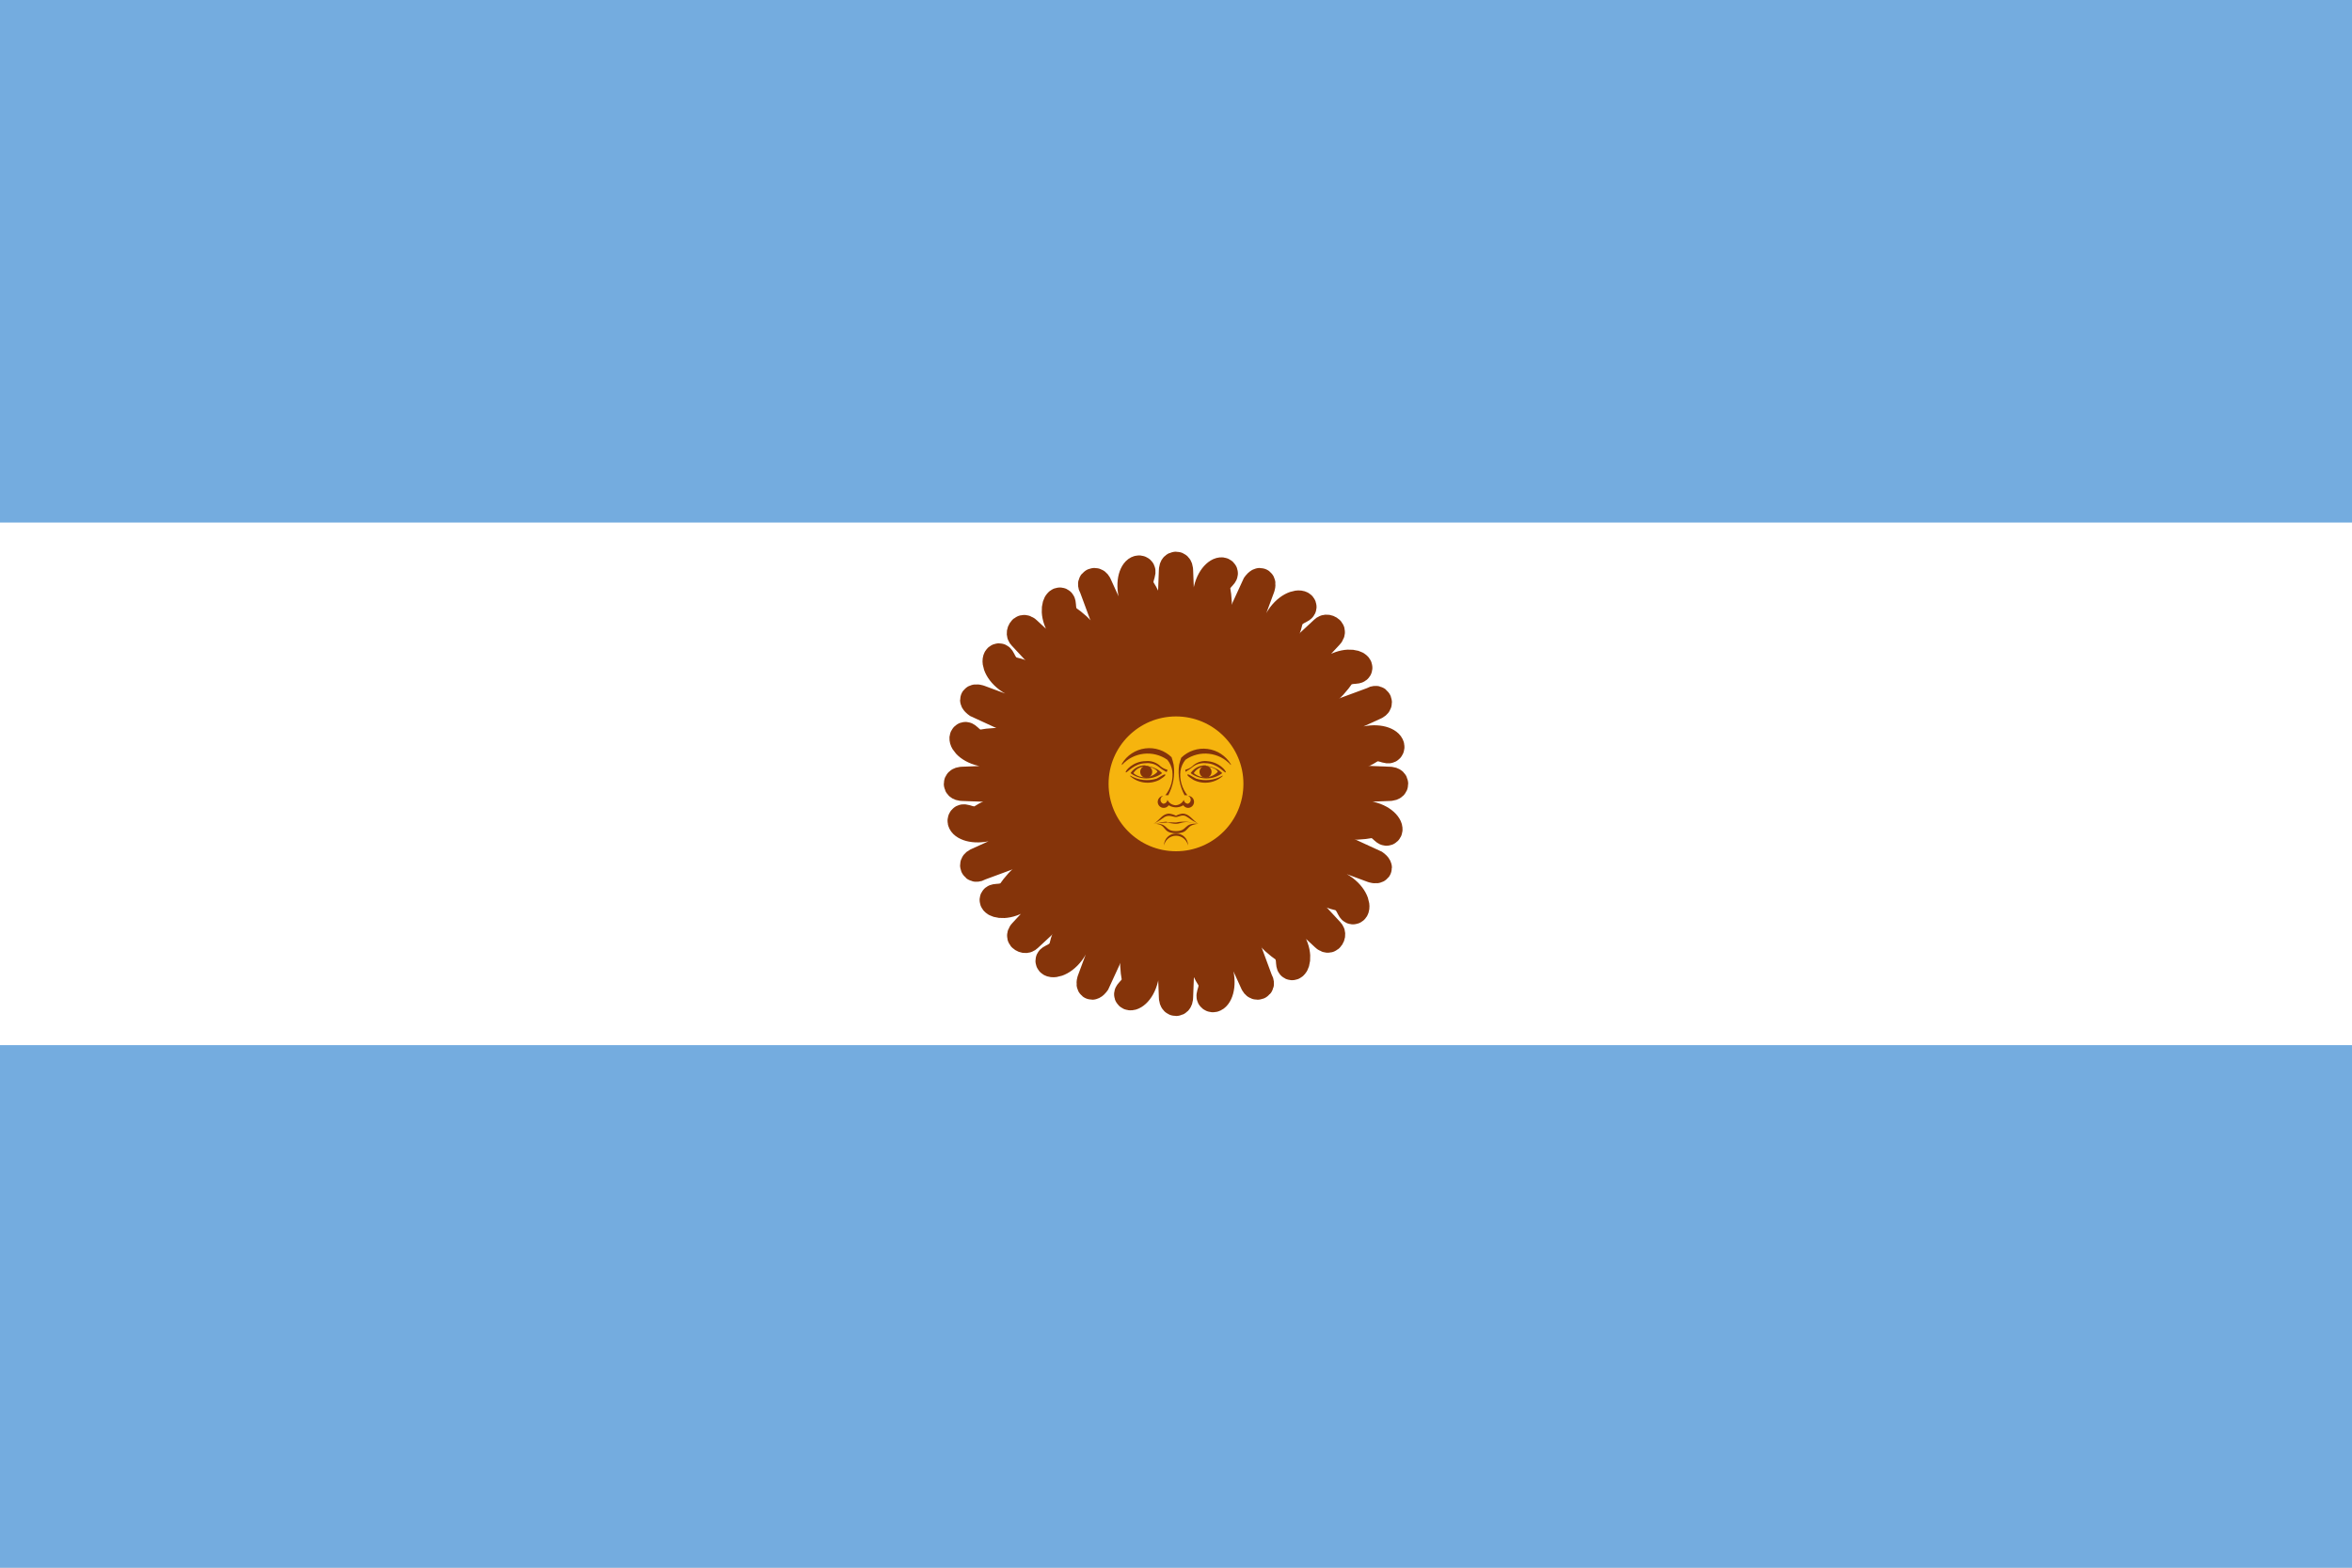
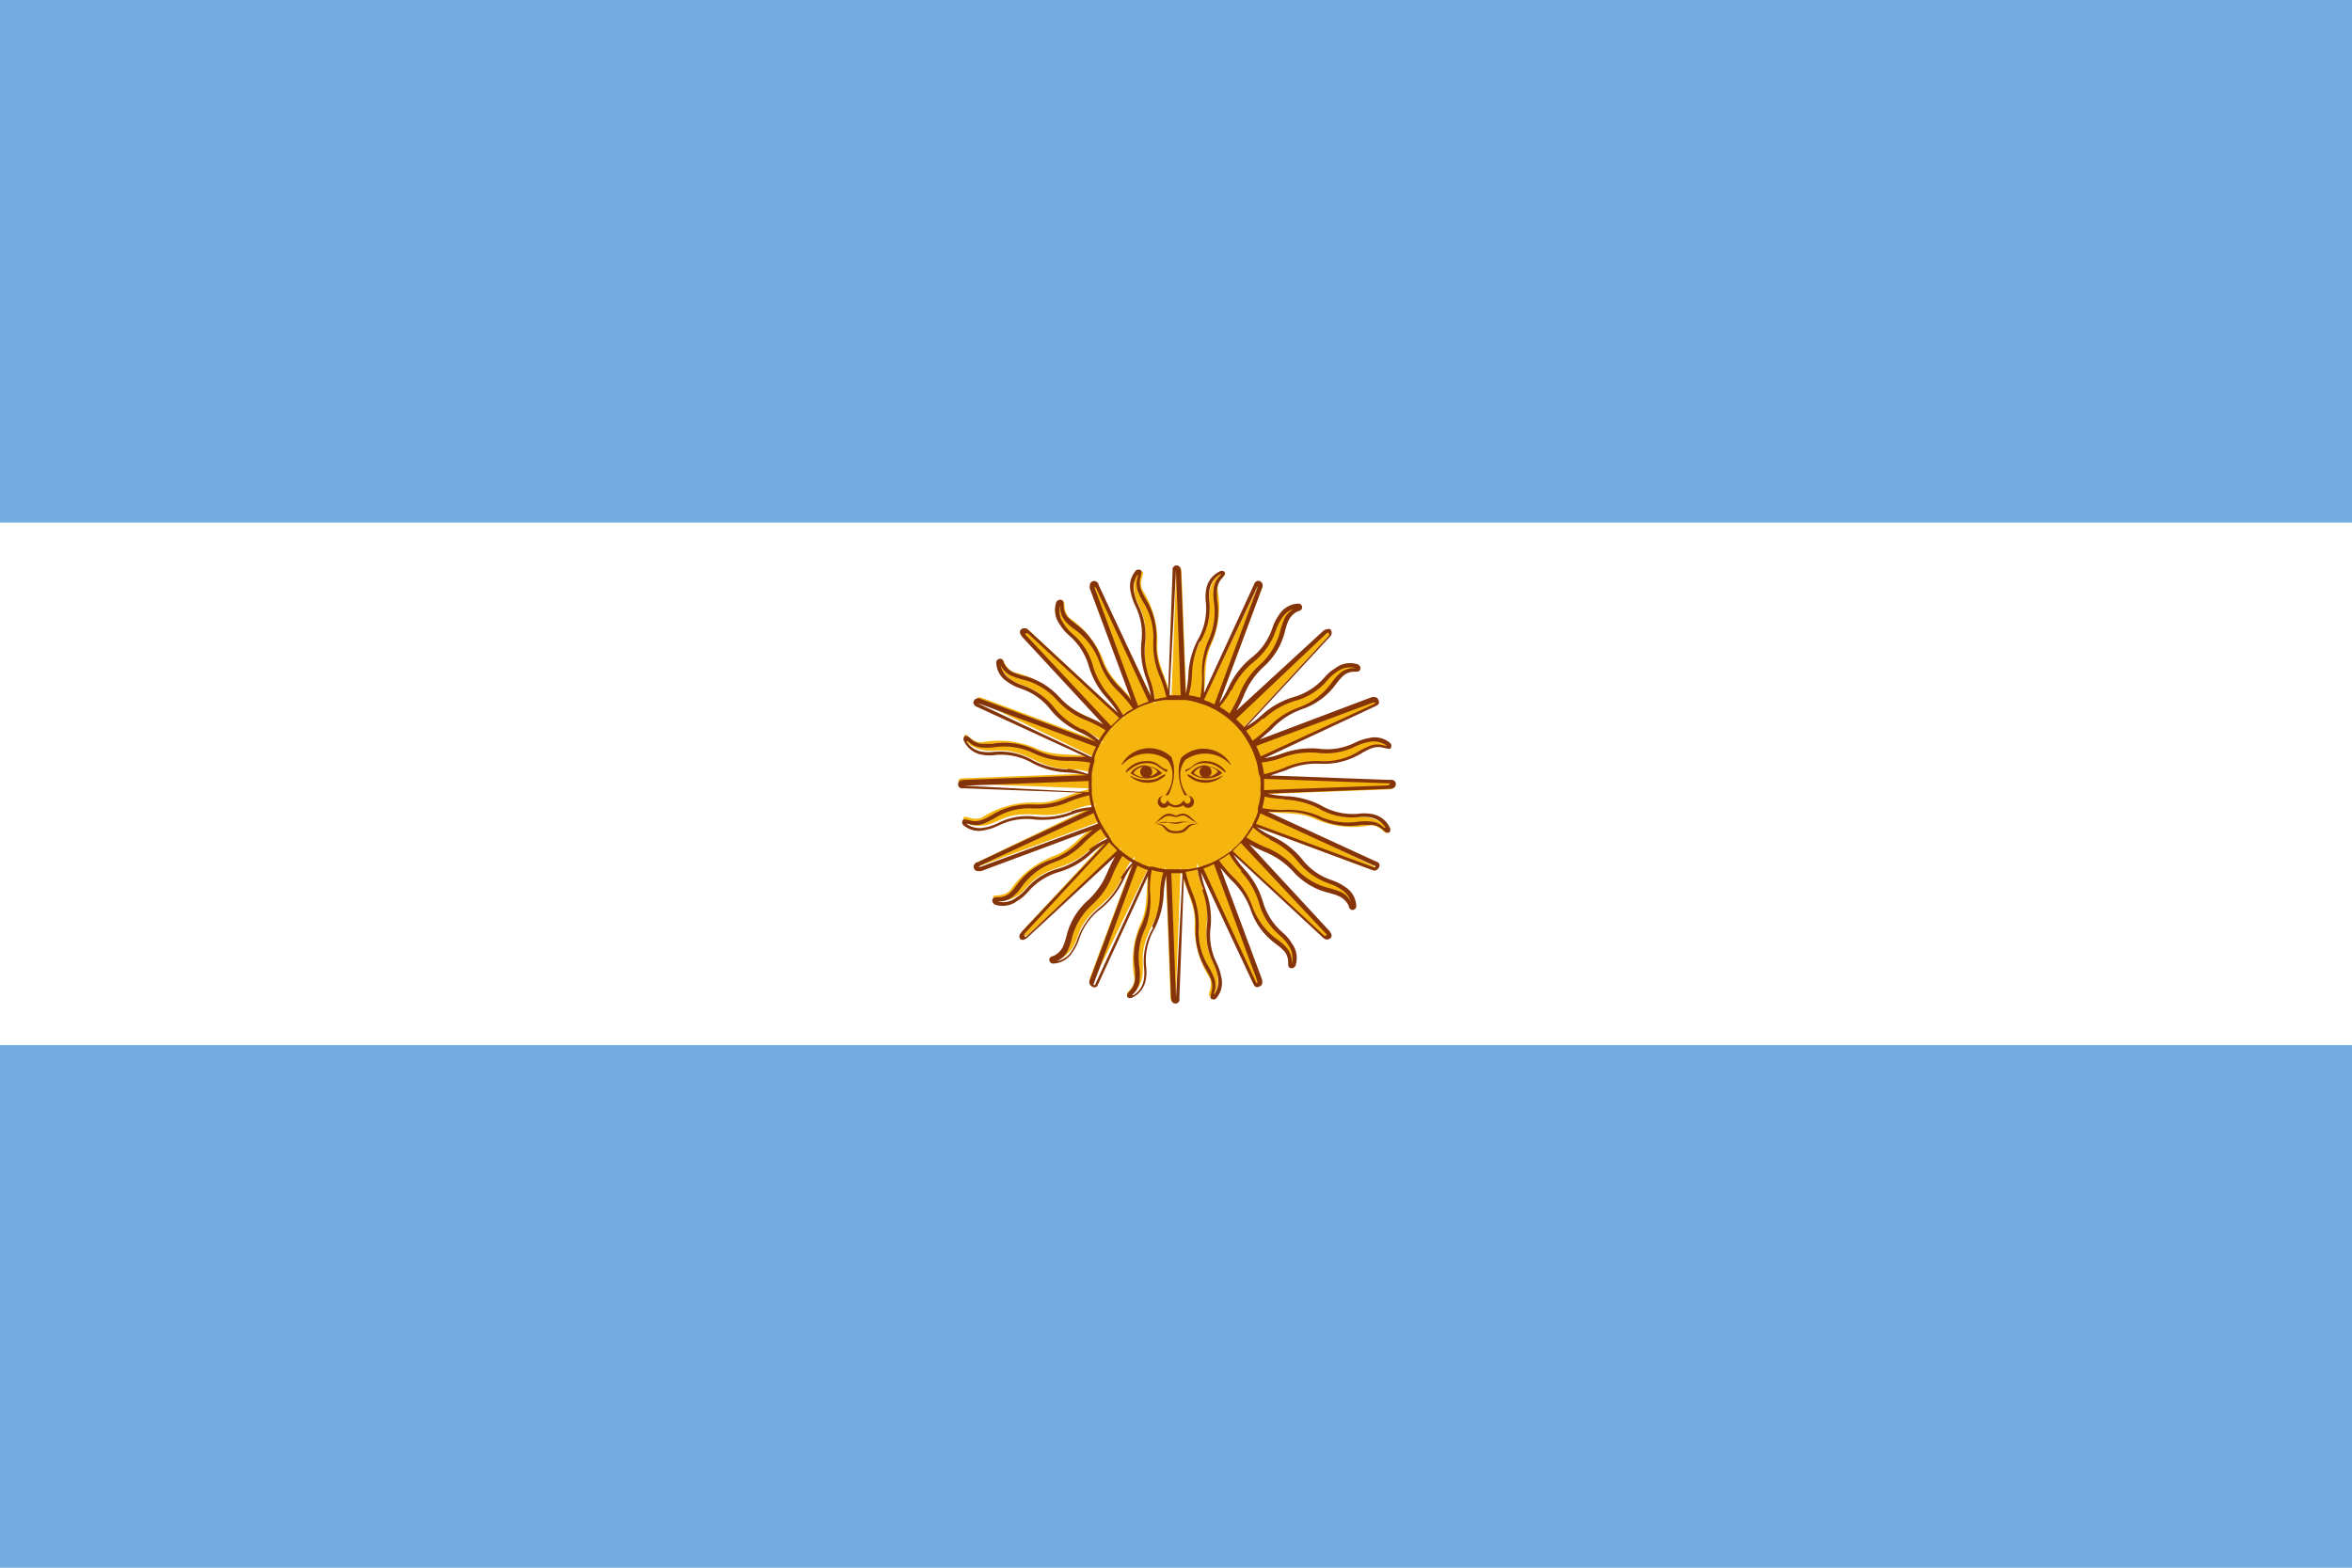
<svg xmlns="http://www.w3.org/2000/svg" viewBox="0 0 90 60">
  <defs>
-     <style>.cls-1{fill:none;}.cls-2{fill:#c6c7c8;}.cls-3{clip-path:url(#clip-path);}.cls-4{fill:#74acdf;}.cls-5{fill:#fff;}.cls-6,.cls-8{fill:#f6b40e;stroke:#85340a;}.cls-6{stroke-width:1.11px;}.cls-7{fill:#85340a;}.cls-8{stroke-width:1.5px;}.cls-9{fill:#843511;}</style>
-     <clipPath id="clip-path">
-       <rect class="cls-1" width="90" height="60" />
-     </clipPath>
+     <style>.cls-1{fill:#fff;}.cls-2{fill:#74acdf;}.cls-3{fill:#f6b40e;}.cls-4{fill:#85340a;}.cls-5{fill:#843511;}</style>
  </defs>
-   <g id="Back">
-     <rect class="cls-2" width="90" height="60" />
-   </g>
-   <g id="Boutons">
-     <g class="cls-3">
-       <rect class="cls-4" x="-3" width="96" height="60" />
-       <rect class="cls-5" x="-3" y="20" width="96" height="20" />
-       <g id="rays">
-         <path id="ray1" class="cls-6" d="M44.62,30.16,48,37.6s.05.14.15.1,0-.18,0-.18l-2.84-7.68m-.08,2.9c0,1.13.65,1.75.56,2.76a3.64,3.64,0,0,0,.59,2c.13.39-.14.62,0,.68s.37-.25.29-.81-.51-.73-.41-2-.51-1.52-.36-2.65" />
-         <path id="ray1-2" data-name="ray1" class="cls-6" d="M44.59,30l.31,8.18s0,.15.1.15.1-.15.1-.15L45.41,30m-1.18,2.64c-.47,1-.07,1.87-.54,2.77a3.59,3.59,0,0,0-.21,2.05c0,.42-.37.53-.28.63s.44-.1.57-.65-.19-.86.38-2,.11-1.6.68-2.58" />
-         <path id="ray1-3" data-name="ray1" class="cls-6" d="M44.62,29.84l-2.85,7.68s-.05.14,0,.18.15-.1.15-.1l3.42-7.44m-2.11,2c-.82.77-.77,1.7-1.55,2.35a3.64,3.64,0,0,0-1,1.81c-.19.37-.54.35-.5.47s.44.08.78-.37.15-.87,1.1-1.67.71-1.44,1.61-2.13" />
-         <path id="ray1-4" data-name="ray1" class="cls-6" d="M44.71,29.71l-5.57,6s-.11.11,0,.18.18,0,.18,0l6-5.57m-2.71,1c-1.06.4-1.37,1.28-2.33,1.58a3.55,3.55,0,0,0-1.6,1.3c-.31.27-.63.12-.64.24s.37.25.86,0,.47-.75,1.65-1.13,1.22-1.05,2.31-1.34" />
-         <path id="ray2" class="cls-7" d="M45.52,32.93c0,1.09.67,1.57.55,2.56.26-.79-.38-1.39-.34-2.55m-.92-2.85,2.34,5.11-2-5.27" />
-         <path id="ray2-2" data-name="ray2" class="cls-7" d="M44.36,32.9c-.37,1,0,1.71-.47,2.58.54-.62.18-1.43.66-2.48m.24-3L45,35.63,45.2,30" />
-         <path id="ray2-3" data-name="ray2" class="cls-7" d="M43.29,32.44c-.73.8-.63,1.58-1.42,2.19.75-.36.72-1.24,1.57-2m1.36-2.66-2,5.27,2.34-5.11" />
-         <path id="ray2-4" data-name="ray2" class="cls-7" d="M42.49,31.6c-1,.46-1.19,1.22-2.15,1.49.82-.06,1.14-.88,2.22-1.29m2.28-1.94L41,34l4.11-3.82" />
-       </g>
-       <g id="rays-2" data-name="rays">
-         <path id="ray1-5" data-name="ray1" class="cls-6" d="M44.84,29.62,37.4,33s-.14.05-.1.15.18,0,.18,0l7.68-2.84m-2.9-.08c-1.13,0-1.75.65-2.76.56a3.64,3.64,0,0,0-2,.59c-.39.13-.62-.14-.68,0s.25.37.81.29.73-.51,2-.41,1.52-.51,2.65-.36" />
-         <path id="ray1-6" data-name="ray1" class="cls-6" d="M45,29.59l-8.18.31s-.15,0-.15.1.15.1.15.1l8.18.31m-2.64-1.18c-1-.47-1.87-.07-2.77-.54a3.59,3.59,0,0,0-2.05-.21c-.42,0-.53-.37-.63-.28s.1.44.65.57.86-.19,2,.38,1.6.11,2.58.68" />
-         <path id="ray1-7" data-name="ray1" class="cls-6" d="M45.16,29.62l-7.68-2.85s-.14-.05-.18,0,.1.15.1.15l7.44,3.42m-2-2.11c-.77-.82-1.7-.77-2.35-1.55a3.64,3.64,0,0,0-1.81-1c-.37-.19-.35-.54-.47-.5s-.08.44.37.78.87.15,1.67,1.1,1.44.71,2.13,1.61" />
-         <path id="ray1-8" data-name="ray1" class="cls-6" d="M45.29,29.71l-6-5.57s-.11-.11-.18,0,0,.18,0,.18l5.57,6m-1-2.71c-.4-1.06-1.28-1.37-1.58-2.33a3.55,3.55,0,0,0-1.3-1.6c-.27-.31-.12-.63-.24-.64s-.25.37,0,.86.75.47,1.13,1.65,1.05,1.22,1.34,2.31" />
-         <path id="ray2-5" data-name="ray2" class="cls-7" d="M42.07,30.52c-1.09.05-1.57.67-2.56.55.79.26,1.39-.38,2.55-.34m2.85-.92L39.8,32.15l5.27-2" />
-         <path id="ray2-6" data-name="ray2" class="cls-7" d="M42.1,29.36c-1-.37-1.71,0-2.58-.47.62.54,1.43.18,2.48.66m3,.24L39.37,30l5.62.2" />
-         <path id="ray2-7" data-name="ray2" class="cls-7" d="M42.56,28.29c-.8-.73-1.58-.63-2.19-1.42.36.75,1.24.72,2,1.57m2.66,1.36-5.27-2,5.11,2.34" />
-         <path id="ray2-8" data-name="ray2" class="cls-7" d="M43.4,27.49c-.46-1-1.22-1.19-1.49-2.15.06.82.88,1.14,1.29,2.22m1.94,2.28L41,26l3.82,4.11" />
-       </g>
-       <g id="rays-3" data-name="rays">
-         <path id="ray1-9" data-name="ray1" class="cls-6" d="M45.38,29.84,42,22.4s-.05-.14-.15-.1,0,.18,0,.18l2.84,7.68m.08-2.9c0-1.13-.65-1.75-.56-2.76a3.64,3.64,0,0,0-.59-2c-.13-.39.14-.62,0-.68s-.37.25-.29.81.51.73.41,2,.51,1.52.36,2.65" />
-         <path id="ray1-10" data-name="ray1" class="cls-6" d="M45.41,30l-.31-8.18s0-.15-.1-.15-.1.15-.1.15L44.59,30m1.18-2.64c.47-1,.07-1.87.54-2.77a3.59,3.59,0,0,0,.21-2.05c0-.42.37-.53.28-.63s-.44.1-.57.65.19.86-.38,2-.11,1.6-.68,2.58" />
-         <path id="ray1-11" data-name="ray1" class="cls-6" d="M45.38,30.16l2.85-7.68s.05-.14,0-.18-.15.1-.15.1l-3.42,7.44m2.11-2c.82-.77.77-1.7,1.55-2.35a3.64,3.64,0,0,0,1-1.81c.19-.37.54-.35.5-.47s-.44-.08-.78.37-.15.87-1.1,1.67-.71,1.44-1.61,2.13" />
-         <path id="ray1-12" data-name="ray1" class="cls-6" d="M45.29,30.29l5.57-6s.11-.11,0-.18-.18,0-.18,0l-6,5.57m2.71-1c1.06-.4,1.37-1.28,2.33-1.58a3.55,3.55,0,0,0,1.6-1.3c.31-.27.63-.12.64-.24s-.37-.25-.86,0-.47.75-1.65,1.13-1.22,1.05-2.31,1.34" />
-         <path id="ray2-9" data-name="ray2" class="cls-7" d="M44.48,27.07c0-1.09-.67-1.57-.55-2.56-.26.79.38,1.39.34,2.55m.92,2.85L42.85,24.8l2,5.27" />
-         <path id="ray2-10" data-name="ray2" class="cls-7" d="M45.64,27.1c.37-1,0-1.71.47-2.58-.54.62-.18,1.43-.66,2.48m-.24,3L45,24.37,44.8,30" />
-         <path id="ray2-11" data-name="ray2" class="cls-7" d="M46.71,27.56c.73-.8.63-1.58,1.42-2.19-.75.36-.72,1.24-1.57,2M45.2,30.07l2-5.27-2.34,5.11" />
-         <path id="ray2-12" data-name="ray2" class="cls-7" d="M47.51,28.4c1-.46,1.19-1.22,2.15-1.49-.82.06-1.14.88-2.22,1.29m-2.28,1.94L49,26l-4.11,3.82" />
-       </g>
-       <g id="rays-4" data-name="rays">
-         <path id="ray1-13" data-name="ray1" class="cls-6" d="M45.16,30.38,52.6,27s.14-.05.1-.15-.18,0-.18,0l-7.68,2.84m2.9.08c1.13,0,1.75-.65,2.76-.56a3.64,3.64,0,0,0,2-.59c.39-.13.62.14.68,0s-.25-.37-.81-.29-.73.51-2,.41-1.52.51-2.65.36" />
-         <path id="ray1-14" data-name="ray1" class="cls-6" d="M45,30.41l8.18-.31s.15,0,.15-.1-.15-.1-.15-.1L45,29.59m2.64,1.18c1,.47,1.87.07,2.77.54a3.59,3.59,0,0,0,2.05.21c.42,0,.53.37.63.28s-.1-.44-.65-.57-.86.19-2-.38-1.6-.11-2.58-.68" />
-         <path id="ray1-15" data-name="ray1" class="cls-6" d="M44.84,30.38l7.68,2.85s.14.05.18,0-.1-.15-.1-.15l-7.44-3.42m2,2.11c.77.82,1.7.77,2.35,1.55a3.64,3.64,0,0,0,1.81,1c.37.19.35.54.47.5s.08-.44-.37-.78-.87-.15-1.67-1.1-1.44-.71-2.13-1.61" />
-         <path id="ray1-16" data-name="ray1" class="cls-6" d="M44.71,30.29l6,5.57s.11.11.18,0,0-.18,0-.18l-5.57-6m1,2.71c.4,1.06,1.28,1.37,1.58,2.33a3.55,3.55,0,0,0,1.3,1.6c.27.31.12.63.24.64s.25-.37,0-.86-.75-.47-1.13-1.65-1.05-1.22-1.34-2.31" />
-         <path id="ray2-13" data-name="ray2" class="cls-7" d="M47.93,29.48c1.09-.05,1.57-.67,2.56-.55-.79-.26-1.39.38-2.55.34m-2.85.92,5.11-2.34-5.27,2" />
-         <path id="ray2-14" data-name="ray2" class="cls-7" d="M47.9,30.64c1,.37,1.71,0,2.58.47-.62-.54-1.43-.18-2.48-.66m-3-.24L50.63,30,45,29.8" />
-         <path id="ray2-15" data-name="ray2" class="cls-7" d="M47.44,31.71c.8.73,1.58.63,2.19,1.42-.36-.75-1.24-.72-2-1.57M44.93,30.2l5.27,2-5.11-2.34" />
-         <path id="ray2-16" data-name="ray2" class="cls-7" d="M46.6,32.51c.46,1,1.22,1.19,1.49,2.15-.06-.82-.88-1.14-1.29-2.22m-1.94-2.28L49,34l-3.82-4.11" />
-       </g>
-       <circle class="cls-8" cx="45" cy="30" r="3.33" />
-       <path id="loweyecontour" class="cls-9" d="M46.14,29.29a.68.68,0,0,0-.58.3,1,1,0,0,0,1.21,0,.92.92,0,0,0-.63-.27Zm0,.05c.22,0,.43.1.46.2a.67.67,0,0,1-.92.05.52.52,0,0,1,.46-.25Z" />
-       <path id="uppalpebra" class="cls-7" d="M46.18,29.13a.7.7,0,0,0-.56.2.64.64,0,0,1-.26.13s0,.1,0,.08a2,2,0,0,0,.31-.21.67.67,0,0,1,.46-.12c.46,0,.72.38.77.35s-.26-.43-.77-.43Z" />
-       <path id="eyebrow_nose" data-name="eyebrow nose" class="cls-7" d="M47.1,29.28a1.32,1.32,0,0,0-1.74-.2.92.92,0,0,0-.19.43,1.25,1.25,0,0,0,.27.93.18.18,0,0,0-.11,0,1.9,1.9,0,0,1-.21-1.17A2.45,2.45,0,0,1,45.2,29a1.22,1.22,0,0,1,1.9.25Z" />
-       <circle id="pupil" class="cls-7" cx="46.13" cy="29.54" r="0.23" />
-       <path id="lowpalpebra" class="cls-7" d="M46.8,29.69a1,1,0,0,1-1.13.16c-.26-.16-.26-.21-.21-.21s.1.05.31.16a1.25,1.25,0,0,0,1-.11Z" />
-       <path class="cls-7" d="M44.49,30.46a.24.24,0,0,0-.19.23.23.23,0,0,0,.23.23.23.23,0,0,0,.19-.1.55.55,0,0,0,.28.08h0a.55.55,0,0,0,.28-.08.22.22,0,0,0,.18.1.23.23,0,0,0,0-.46.16.16,0,0,1,0,.3.16.16,0,0,1-.16-.15.37.37,0,0,1-.31.21.37.37,0,0,1-.32-.21.16.16,0,0,1-.16.15.16.16,0,0,1,0-.3Z" />
-       <path class="cls-7" d="M44.74,31.14c-.26,0-.36.24-.59.39a3.25,3.25,0,0,0,.41-.26c.18-.1.33,0,.44,0h0c.1,0,.26-.13.43,0a3.26,3.26,0,0,0,.42.26c-.23-.15-.34-.39-.6-.39a.69.69,0,0,0-.25.08h0A.79.79,0,0,0,44.74,31.14Z" />
-       <path class="cls-7" d="M44.65,31.45a1.41,1.41,0,0,0-.42.08c.46-.1.56,0,.77,0h0c.2,0,.31-.15.77,0a1.4,1.4,0,0,0-.77-.05h0a2.53,2.53,0,0,0-.35,0Z" />
-       <path class="cls-7" d="M44.25,31.53h-.1c.54,0,.28.36.85.36h0c.56,0,.31-.31.85-.36-.57-.05-.39.28-.85.28h0c-.44,0-.3-.29-.75-.28Z" />
-       <path class="cls-7" d="M45.46,32.36A.45.45,0,0,0,45,31.9a.46.46,0,0,0-.46.46.47.47,0,0,1,.92,0Z" />
-       <path id="eyebrow_nose-2" data-name="eyebrow nose" class="cls-7" d="M42.93,29.28a1.32,1.32,0,0,1,1.74-.2.92.92,0,0,1,.19.43,1.25,1.25,0,0,1-.27.93.18.18,0,0,1,.11,0,1.9,1.9,0,0,0,.21-1.17,2.45,2.45,0,0,0-.08-.29,1.22,1.22,0,0,0-1.9.25Z" />
-       <path id="uppalpebra-2" data-name="uppalpebra" class="cls-7" d="M43.85,29.13a.7.7,0,0,1,.56.2.64.64,0,0,0,.26.13s0,.1-.05.08a2,2,0,0,1-.31-.21.67.67,0,0,0-.46-.12c-.46,0-.72.38-.77.35s.26-.43.77-.43Z" />
-       <path id="loweyecontour-2" data-name="loweyecontour" class="cls-9" d="M43.83,29.29a.67.67,0,0,0-.57.3,1,1,0,0,0,1.21,0,.93.93,0,0,0-.64-.27Zm0,.05c.22,0,.43.1.46.2a.67.67,0,0,1-.92.05.52.52,0,0,1,.46-.25Z" />
-       <circle id="pupil-2" data-name="pupil" class="cls-7" cx="43.86" cy="29.54" r="0.23" />
-       <path id="lowpalpebra-2" data-name="lowpalpebra" class="cls-7" d="M43.23,29.69a1,1,0,0,0,1.13.16c.26-.16.26-.21.21-.21s-.1.05-.31.16a1.25,1.25,0,0,1-1-.11Z" />
-     </g>
+   <g id="Flags">
+     <rect class="cls-1" y="20" width="90" height="20" />
+     <rect class="cls-2" y="40" width="90" height="20" />
+     <rect class="cls-2" width="90" height="20" />
+     <path class="cls-3" d="M53.18,29.9l-5-.19v0c.84-.12,1.42-.61,2.27-.53a3.64,3.64,0,0,0,2-.59c.39-.13.62.14.68,0s-.25-.37-.81-.29-.73.51-2,.41-1.44.37-2.28.38v0L52.6,27s.14-.05.1-.15-.18,0-.18,0L47.87,28.5v0c.73-.44,1.07-1.1,1.89-1.36a3.55,3.55,0,0,0,1.6-1.3c.31-.27.63-.12.64-.24s-.37-.25-.86,0-.47.75-1.65,1.13-1.2.89-2,1.22l0,0,3.37-3.63s.11-.11,0-.18-.18,0-.18,0l-3.63,3.37,0,0c.51-.69.57-1.44,1.23-2a3.64,3.64,0,0,0,1-1.81c.19-.37.54-.35.5-.47s-.44-.08-.78.37-.15.87-1.1,1.67-.75,1.29-1.34,1.89l0,0,1.73-4.65s.05-.14,0-.18-.15.1-.15.1L46,26.9h0c.21-.82,0-1.54.38-2.3a3.59,3.59,0,0,0,.21-2.05c0-.42.37-.53.28-.63s-.44.1-.57.65.19.86-.38,2-.21,1.47-.52,2.25h0l-.19-4.95s0-.15-.1-.15-.1.15-.1.15l-.19,4.95h0c-.12-.84-.61-1.42-.53-2.27a3.64,3.64,0,0,0-.59-2c-.13-.39.14-.62,0-.68s-.37.25-.29.81.51.73.41,2,.37,1.44.38,2.28h0L42,22.4s-.05-.14-.15-.1,0,.18,0,.18l1.72,4.65h0c-.44-.73-1.1-1.07-1.36-1.89a3.55,3.55,0,0,0-1.3-1.6c-.27-.31-.12-.63-.24-.64s-.25.37,0,.86.75.47,1.13,1.65.89,1.2,1.22,2l0,0-3.63-3.37s-.11-.11-.18,0,0,.18,0,.18l3.37,3.63,0,0c-.69-.51-1.44-.57-2-1.23a3.64,3.64,0,0,0-1.81-1c-.37-.19-.35-.54-.47-.5s-.08.44.37.78.87.15,1.67,1.1,1.29.75,1.89,1.34l0,0-4.65-1.73s-.14-.05-.18,0,.1.15.1.15L41.9,29v0c-.82-.21-1.54,0-2.3-.38a3.59,3.59,0,0,0-2.05-.21c-.42,0-.53-.37-.63-.28s.1.44.65.57.86-.19,2,.38,1.47.21,2.25.52v0l-5,.19s-.15,0-.15.1.15.1.15.1l5,.19v0c-.84.12-1.42.61-2.27.53a3.64,3.64,0,0,0-2,.59c-.39.13-.62-.14-.68,0s.25.37.81.29.73-.51,2-.41,1.44-.37,2.28-.38v0L37.4,33s-.14.05-.1.15.18,0,.18,0l4.65-1.72v0c-.73.44-1.07,1.1-1.89,1.36a3.55,3.55,0,0,0-1.6,1.3c-.31.27-.63.12-.64.24s.37.25.86,0,.47-.75,1.65-1.13,1.2-.89,2-1.22l0,0-3.37,3.63s-.11.11,0,.18.18,0,.18,0l3.63-3.37,0,0c-.51.69-.57,1.44-1.23,2a3.64,3.64,0,0,0-1,1.81c-.19.37-.54.35-.5.47s.44.08.78-.37.15-.87,1.1-1.67.75-1.29,1.34-1.89l0,0-1.73,4.65s-.05.14,0,.18.15-.1.15-.1L44,33.1h0c-.21.82,0,1.54-.38,2.3a3.59,3.59,0,0,0-.21,2.05c0,.42-.37.53-.28.63s.44-.1.57-.65-.19-.86.38-2,.21-1.47.52-2.25h0l.19,5s0,.15.1.15.1-.15.1-.15l.19-5h0c.12.84.61,1.42.53,2.27a3.64,3.64,0,0,0,.59,2c.13.39-.14.62,0,.68s.37-.25.29-.81-.51-.73-.41-2-.37-1.44-.38-2.28h0L48,37.6s.05.14.15.1,0-.18,0-.18L46.5,32.87h0c.44.73,1.1,1.07,1.36,1.89a3.55,3.55,0,0,0,1.3,1.6c.27.31.12.63.24.64s.25-.37,0-.86-.75-.47-1.13-1.65-.89-1.2-1.22-2l0,0,3.63,3.37s.11.11.18,0,0-.18,0-.18l-3.37-3.63,0,0c.69.51,1.44.57,2,1.23a3.64,3.64,0,0,0,1.81,1c.37.19.35.54.47.5s.08-.44-.37-.78-.87-.15-1.67-1.1-1.29-.75-1.89-1.34l0,0,4.65,1.73s.14.05.18,0-.1-.15-.1-.15L48.1,31v0c.82.21,1.54,0,2.3.38a3.59,3.59,0,0,0,2.05.21c.42,0,.53.37.63.28s-.1-.44-.65-.57-.86.19-2-.38-1.47-.21-2.25-.52v0l5-.19s.15,0,.15-.1S53.18,29.9,53.18,29.9Z" />
+     <path class="cls-4" d="M53.28,29.85a.27.27,0,0,0-.1,0l-4.57-.17.57-.19a2.79,2.79,0,0,1,1.32-.26,2.76,2.76,0,0,0,1.65-.43,2.19,2.19,0,0,1,.35-.17.75.75,0,0,1,.48,0c.08,0,.19.07.24,0a.17.17,0,0,0,0-.17.9.9,0,0,0-.85-.21,1.91,1.91,0,0,0-.51.17,2.4,2.4,0,0,1-1.44.23,3.17,3.17,0,0,0-1.38.2,3.36,3.36,0,0,1-.66.17l4.27-2a.43.43,0,0,0,.09-.06.15.15,0,0,0,0-.18.14.14,0,0,0-.08-.09.34.34,0,0,0-.19,0L48.21,28.3l.45-.39a2.87,2.87,0,0,1,1.11-.75,2.65,2.65,0,0,0,1.37-1,1.94,1.94,0,0,1,.25-.29.64.64,0,0,1,.46-.16c.09,0,.2,0,.21-.13a.19.19,0,0,0-.09-.15.93.93,0,0,0-.87.14,1.58,1.58,0,0,0-.41.35,2.44,2.44,0,0,1-1.23.77,3.09,3.09,0,0,0-1.21.71,3.78,3.78,0,0,1-.54.4l3.19-3.44a.2.2,0,0,0,0-.28.15.15,0,0,0-.11,0,.29.29,0,0,0-.16.07L47.31,27.2a4.53,4.53,0,0,0,.27-.54,3,3,0,0,1,.74-1.11,2.66,2.66,0,0,0,.87-1.47,1.84,1.84,0,0,1,.13-.36.76.76,0,0,1,.35-.33c.09,0,.19-.09.15-.19a.15.15,0,0,0-.14-.1.91.91,0,0,0-.75.45,1.8,1.8,0,0,0-.24.48,2.37,2.37,0,0,1-.85,1.18A3.19,3.19,0,0,0,47,26.33a3.27,3.27,0,0,1-.35.59l1.64-4.41a.19.19,0,0,0-.08-.27.15.15,0,0,0-.18.05.16.16,0,0,0-.05.09l-1.91,4.15c0-.2,0-.4,0-.6a2.77,2.77,0,0,1,.26-1.31,2.71,2.71,0,0,0,.24-1.69,3,3,0,0,1,0-.39.7.7,0,0,1,.21-.43c.06-.07.14-.16.06-.24a.17.17,0,0,0-.17,0,.93.93,0,0,0-.52.71,1.67,1.67,0,0,0,0,.54,2.42,2.42,0,0,1-.34,1.41,3.21,3.21,0,0,0-.34,1.36,4.18,4.18,0,0,1-.1.67l-.18-4.7c0-.11-.05-.22-.17-.22h0a.15.15,0,0,0-.15.12.3.3,0,0,0,0,.1l-.17,4.57c-.06-.2-.13-.39-.19-.57a2.79,2.79,0,0,1-.26-1.32,2.76,2.76,0,0,0-.43-1.65,2.19,2.19,0,0,1-.17-.35.75.75,0,0,1,0-.48c0-.08.07-.19,0-.24a.17.17,0,0,0-.17,0,.9.9,0,0,0-.21.85,1.91,1.91,0,0,0,.17.51,2.4,2.4,0,0,1,.23,1.44,3.17,3.17,0,0,0,.2,1.38,3.36,3.36,0,0,1,.17.66l-2-4.27c0-.1-.14-.19-.24-.14a.17.17,0,0,0-.1.17.41.41,0,0,0,0,.1l1.59,4.28q-.19-.24-.39-.45a2.87,2.87,0,0,1-.75-1.11,2.65,2.65,0,0,0-1-1.37,1.94,1.94,0,0,1-.29-.25.64.64,0,0,1-.16-.46c0-.09,0-.2-.13-.21a.19.19,0,0,0-.15.09.93.93,0,0,0,.14.87,1.58,1.58,0,0,0,.35.41,2.44,2.44,0,0,1,.77,1.23,3.09,3.09,0,0,0,.71,1.21,3.78,3.78,0,0,1,.4.54L39.34,24.1a.2.2,0,0,0-.28,0,.15.15,0,0,0,0,.19.26.26,0,0,0,.05.08l3.11,3.36a4.53,4.53,0,0,0-.54-.27,3,3,0,0,1-1.11-.74,2.66,2.66,0,0,0-1.47-.87,1.84,1.84,0,0,1-.36-.13.76.76,0,0,1-.33-.35c0-.09-.09-.19-.19-.15a.15.15,0,0,0-.1.14.91.91,0,0,0,.45.75,1.8,1.8,0,0,0,.48.24,2.37,2.37,0,0,1,1.18.85,3.19,3.19,0,0,0,1.12.84,3.27,3.27,0,0,1,.59.35l-4.41-1.64a.19.19,0,0,0-.27.08.11.11,0,0,0,0,.11.23.23,0,0,0,.14.12l4.15,1.91-.6,0a2.77,2.77,0,0,1-1.31-.26,2.71,2.71,0,0,0-1.69-.24l-.39,0a.7.7,0,0,1-.43-.21c-.07-.06-.16-.14-.24-.06a.17.17,0,0,0,0,.17.93.93,0,0,0,.71.52,1.67,1.67,0,0,0,.54,0,2.42,2.42,0,0,1,1.41.34,3.21,3.21,0,0,0,1.36.34,4.18,4.18,0,0,1,.67.1l-4.7.18h0c-.11,0-.22.05-.22.17a.15.15,0,0,0,.12.15.3.3,0,0,0,.1,0l4.57.17-.57.19a2.79,2.79,0,0,1-1.32.26,2.76,2.76,0,0,0-1.65.43,2.19,2.19,0,0,1-.35.17.75.75,0,0,1-.48,0c-.08,0-.19-.07-.24,0a.17.17,0,0,0,0,.17.9.9,0,0,0,.85.21,1.91,1.91,0,0,0,.51-.17,2.4,2.4,0,0,1,1.44-.23,3.17,3.17,0,0,0,1.38-.2,3.36,3.36,0,0,1,.66-.17l-4.27,2c-.1,0-.19.14-.14.24a.16.16,0,0,0,.17.1.41.41,0,0,0,.1,0l4.28-1.59-.45.39a2.87,2.87,0,0,1-1.11.75,2.65,2.65,0,0,0-1.37,1,1.94,1.94,0,0,1-.25.29.64.64,0,0,1-.46.16c-.09,0-.2,0-.21.13a.19.19,0,0,0,.09.15.93.93,0,0,0,.87-.14,1.58,1.58,0,0,0,.41-.35,2.44,2.44,0,0,1,1.23-.77,3.09,3.09,0,0,0,1.21-.71,3.78,3.78,0,0,1,.54-.4L39.1,35.66a.32.32,0,0,0-.06.08.16.16,0,0,0,0,.2.15.15,0,0,0,.19,0,.26.26,0,0,0,.08-.05l3.36-3.11a4.53,4.53,0,0,0-.27.54,3,3,0,0,1-.74,1.11,2.66,2.66,0,0,0-.87,1.47,1.84,1.84,0,0,1-.13.36.76.76,0,0,1-.35.33c-.09,0-.19.09-.15.19a.15.15,0,0,0,.14.1.91.91,0,0,0,.75-.45,1.8,1.8,0,0,0,.24-.48,2.37,2.37,0,0,1,.85-1.18A3.19,3.19,0,0,0,43,33.67a3.27,3.27,0,0,1,.35-.59l-1.64,4.41a.19.19,0,0,0,.08.27.15.15,0,0,0,.18,0,.16.16,0,0,0,.05-.09l1.91-4.15c0,.21,0,.4,0,.6a2.77,2.77,0,0,1-.26,1.31,2.71,2.71,0,0,0-.24,1.69,3,3,0,0,1,0,.39.7.7,0,0,1-.21.43c-.06.07-.14.16-.06.24a.17.17,0,0,0,.17,0,.93.93,0,0,0,.52-.71,1.67,1.67,0,0,0,0-.54,2.42,2.42,0,0,1,.34-1.41,3.21,3.21,0,0,0,.34-1.36,4.18,4.18,0,0,1,.1-.67l.18,4.7c0,.11.05.22.17.22a.15.15,0,0,0,.15-.12.3.3,0,0,0,0-.1l.17-4.57c.06.2.13.39.19.57a2.79,2.79,0,0,1,.26,1.32,2.76,2.76,0,0,0,.43,1.65,2.19,2.19,0,0,1,.17.35.75.75,0,0,1,0,.48c0,.08-.07.19,0,.24a.17.17,0,0,0,.17,0,.9.9,0,0,0,.21-.85,1.91,1.91,0,0,0-.17-.51,2.4,2.4,0,0,1-.23-1.44,3.17,3.17,0,0,0-.2-1.38,3.36,3.36,0,0,1-.17-.66l2,4.27a.43.43,0,0,0,.06.09.15.15,0,0,0,.18,0,.14.14,0,0,0,.09-.08.34.34,0,0,0,0-.19L46.7,33.21q.19.24.39.45a2.87,2.87,0,0,1,.75,1.11,2.65,2.65,0,0,0,1,1.37,1.94,1.94,0,0,1,.29.25.64.64,0,0,1,.16.46c0,.09,0,.2.13.21a.19.19,0,0,0,.15-.09.93.93,0,0,0-.14-.87,1.58,1.58,0,0,0-.35-.41,2.44,2.44,0,0,1-.77-1.23,3.09,3.09,0,0,0-.71-1.21,3.78,3.78,0,0,1-.4-.54l3.44,3.19a.2.2,0,0,0,.28,0,.15.15,0,0,0,0-.19.26.26,0,0,0-.05-.08L47.8,32.31a4.53,4.53,0,0,0,.54.27,3,3,0,0,1,1.11.74,2.66,2.66,0,0,0,1.47.87,1.84,1.84,0,0,1,.36.13.76.76,0,0,1,.33.35c0,.09.09.19.19.15a.15.15,0,0,0,.1-.14.91.91,0,0,0-.45-.75,1.8,1.8,0,0,0-.48-.24,2.37,2.37,0,0,1-1.18-.85A3.19,3.19,0,0,0,48.67,32a3.27,3.27,0,0,1-.59-.35l4.41,1.64a.19.19,0,0,0,.27-.08.15.15,0,0,0,0-.18.16.16,0,0,0-.09-.05l-4.15-1.91.6,0a2.77,2.77,0,0,1,1.31.26,2.71,2.71,0,0,0,1.69.24l.39,0a.7.7,0,0,1,.43.21c.07.06.16.14.24.06a.17.17,0,0,0,0-.17.93.93,0,0,0-.71-.52,1.67,1.67,0,0,0-.54,0,2.42,2.42,0,0,1-1.41-.34,3.21,3.21,0,0,0-1.36-.34,4.18,4.18,0,0,1-.67-.1l4.7-.18h0c.11,0,.22-.05.22-.17A.15.15,0,0,0,53.28,29.85ZM49.05,29a3,3,0,0,1,1.33-.19,2.55,2.55,0,0,0,1.5-.25,1.94,1.94,0,0,1,.48-.16.86.86,0,0,1,.71.14l0,0-.08,0a.84.84,0,0,0-.56,0,3.17,3.17,0,0,0-.38.18,2.52,2.52,0,0,1-1.57.41,3.08,3.08,0,0,0-1.37.27,4.54,4.54,0,0,1-.74.23,3.58,3.58,0,0,0-.09-.45A2.86,2.86,0,0,0,49.05,29Zm-.82.83a2.42,2.42,0,0,1,0,.44,1.09,1.09,0,0,1,0,.18h0a2.46,2.46,0,0,1-.1.47,1,1,0,0,1,0,.16h0a2.09,2.09,0,0,1-.17.41h0a.8.8,0,0,1-.08.16h0a3.51,3.51,0,0,1-.27.4h0l-.11.13h0a2.27,2.27,0,0,1-.31.31h0l-.14.12a3.94,3.94,0,0,1-.4.26h0l-.15.08a2.09,2.09,0,0,1-.41.17l-.17.06a3.55,3.55,0,0,1-.47.09H44.6a2.46,2.46,0,0,1-.47-.1h0l-.16,0a2.09,2.09,0,0,1-.41-.17.8.8,0,0,1-.16-.08h0a3.51,3.51,0,0,1-.4-.27h0l-.13-.11h0a2.27,2.27,0,0,1-.31-.31L42.44,32h0a3.94,3.94,0,0,1-.26-.4h0a1.09,1.09,0,0,1-.08-.15,2.09,2.09,0,0,1-.17-.41l-.06-.17a3.55,3.55,0,0,1-.09-.47.91.91,0,0,1,0-.17h0a2.42,2.42,0,0,1,0-.44,1.09,1.09,0,0,1,0-.18h0a2.46,2.46,0,0,1,.1-.47,1,1,0,0,1,0-.16,2.09,2.09,0,0,1,.17-.41.8.8,0,0,1,.08-.16h0a3.51,3.51,0,0,1,.27-.4l.11-.13h0a2.27,2.27,0,0,1,.31-.31l.14-.12a3.94,3.94,0,0,1,.4-.26h0l.15-.08a2.09,2.09,0,0,1,.41-.17l.17-.06h0a3.55,3.55,0,0,1,.47-.09h.79a2.46,2.46,0,0,1,.47.1l.16.05a2.09,2.09,0,0,1,.41.17.8.8,0,0,1,.16.08h0a3.51,3.51,0,0,1,.4.27l.13.11h0a2.27,2.27,0,0,1,.31.31h0l.12.14a3.94,3.94,0,0,1,.26.4,1.09,1.09,0,0,1,.08.15h0a2.09,2.09,0,0,1,.17.41l.06.17h0a3.55,3.55,0,0,1,.09.47h0A.91.91,0,0,1,48.23,29.78Zm4.31-2.94s.09,0,.1,0-.06.06-.07.06l-4.33,2a3.42,3.42,0,0,0-.17-.4Zm-4.2.64a3,3,0,0,1,1.16-.69,2.46,2.46,0,0,0,1.29-.8,1.65,1.65,0,0,1,.37-.33.83.83,0,0,1,.72-.14l0,0h-.08a.8.8,0,0,0-.53.2,1.76,1.76,0,0,0-.28.31,2.63,2.63,0,0,1-1.3,1,2.85,2.85,0,0,0-1.16.77,5.13,5.13,0,0,1-.6.5,2.49,2.49,0,0,0-.25-.38A3.81,3.81,0,0,0,48.34,27.48Zm2.42-3.29s.07-.06.09,0,0,.08,0,.09l-3.24,3.5-.31-.31Zm-3.64,2.2a3,3,0,0,1,.81-1.07,2.63,2.63,0,0,0,.89-1.24,1.7,1.7,0,0,1,.22-.45.79.79,0,0,1,.6-.4h0l-.07,0a.83.83,0,0,0-.42.39,2.8,2.8,0,0,0-.14.39,2.57,2.57,0,0,1-.82,1.4,2.94,2.94,0,0,0-.78,1.16,5.7,5.7,0,0,1-.36.69,3.19,3.19,0,0,0-.38-.26A3,3,0,0,0,47.12,26.39Zm1-4a.15.15,0,0,1,0-.05l0,0s0,.08,0,.1l-1.65,4.47a2.83,2.83,0,0,0-.4-.17Zm-2.19,2.12a2.5,2.5,0,0,0,.35-1.48,1.7,1.7,0,0,1,0-.5.85.85,0,0,1,.4-.6h.05l-.05.06a.81.81,0,0,0-.24.51,2.18,2.18,0,0,0,0,.42,2.59,2.59,0,0,1-.23,1.61A3,3,0,0,0,46,25.92a4.19,4.19,0,0,1-.07.78,3.12,3.12,0,0,0-.44-.09,3.53,3.53,0,0,0,.12-.75A3.13,3.13,0,0,1,45.91,24.55ZM45,21.82a.21.21,0,0,1,0-.06s0,0,0,0,0,.08,0,.09l.18,4.76h-.43ZM44,26a3,3,0,0,1-.19-1.33,2.53,2.53,0,0,0-.25-1.5,1.94,1.94,0,0,1-.16-.48.86.86,0,0,1,.14-.71l0,0a.24.24,0,0,1,0,.08.84.84,0,0,0,0,.56,3.17,3.17,0,0,0,.18.38,2.52,2.52,0,0,1,.41,1.57,3.08,3.08,0,0,0,.27,1.37,4.54,4.54,0,0,1,.23.74,3.58,3.58,0,0,0-.45.09A2.86,2.86,0,0,0,44,26Zm-2.11-3.49,0-.06s0,0,0,0,.06.06.06.07l2,4.33a3.42,3.42,0,0,0-.4.17Zm.64,4.2a3,3,0,0,1-.69-1.16,2.46,2.46,0,0,0-.8-1.29,1.51,1.51,0,0,1-.33-.38.81.81,0,0,1-.14-.71s0,0,0,0a.22.22,0,0,1,0,.08.8.8,0,0,0,.2.53,1.76,1.76,0,0,0,.31.28,2.63,2.63,0,0,1,1,1.3,2.85,2.85,0,0,0,.77,1.16,5.13,5.13,0,0,1,.5.6,2.49,2.49,0,0,0-.38.25A3.81,3.81,0,0,0,42.48,26.66Zm-3.29-2.42,0,0a.05.05,0,0,1,0-.05s.08,0,.09,0l3.5,3.24-.31.31Zm2.2,3.64a3,3,0,0,1-1.07-.81,2.63,2.63,0,0,0-1.24-.89,1.7,1.7,0,0,1-.45-.22.84.84,0,0,1-.4-.6.07.07,0,0,1,0-.05l0,.07a.83.83,0,0,0,.39.42,2.8,2.8,0,0,0,.39.14,2.57,2.57,0,0,1,1.4.82,2.94,2.94,0,0,0,1.16.78,4.56,4.56,0,0,1,.69.36,3.19,3.19,0,0,0-.26.38A3,3,0,0,0,41.39,27.88Zm-4-1a.12.12,0,0,1-.07,0h0s.08,0,.1,0l4.47,1.65a2.83,2.83,0,0,0-.17.4Zm3.43,2.52a3.13,3.13,0,0,1-1.31-.33,2.5,2.5,0,0,0-1.48-.35,1.7,1.7,0,0,1-.5,0,.85.85,0,0,1-.6-.4.13.13,0,0,1,0,0l.06,0a.81.81,0,0,0,.51.24,2.18,2.18,0,0,0,.42,0,2.59,2.59,0,0,1,1.61.23,3,3,0,0,0,1.36.28,4.19,4.19,0,0,1,.78.07,3.12,3.12,0,0,0-.09.44A3.53,3.53,0,0,0,40.86,29.42Zm-4,.62h-.06s0,0,0,0,.08,0,.09,0l4.76-.18v.43Zm4.13,1a3,3,0,0,1-1.33.19,2.45,2.45,0,0,0-1.5.25,1.94,1.94,0,0,1-.48.16.86.86,0,0,1-.71-.14l0,0,.08,0a.84.84,0,0,0,.56,0,3.17,3.17,0,0,0,.38-.18,2.52,2.52,0,0,1,1.57-.41,3.08,3.08,0,0,0,1.37-.27,4.54,4.54,0,0,1,.74-.23,3.58,3.58,0,0,0,.09.45A2.86,2.86,0,0,0,41,31.05Zm-3.49,2.11-.06,0s0,0,0,0,.06-.06.07-.06l4.33-2a3.42,3.42,0,0,0,.17.4Zm4.2-.64a3,3,0,0,1-1.16.69,2.46,2.46,0,0,0-1.29.8,1.51,1.51,0,0,1-.38.33.81.81,0,0,1-.71.14l0,0h.08a.8.8,0,0,0,.53-.2,1.76,1.76,0,0,0,.28-.31,2.63,2.63,0,0,1,1.3-1,2.85,2.85,0,0,0,1.16-.77,5.13,5.13,0,0,1,.6-.5,2.49,2.49,0,0,0,.25.38A3.81,3.81,0,0,0,41.66,32.52Zm-2.42,3.29s-.07.06-.09,0,0-.08,0-.09l3.24-3.5.31.31Zm3.64-2.2a3,3,0,0,1-.81,1.07,2.63,2.63,0,0,0-.89,1.24,1.7,1.7,0,0,1-.22.45.83.83,0,0,1-.59.4h-.06l.07,0a.83.83,0,0,0,.42-.39,2.8,2.8,0,0,0,.14-.39,2.57,2.57,0,0,1,.82-1.4,2.94,2.94,0,0,0,.78-1.16,4.56,4.56,0,0,1,.36-.69,3.19,3.19,0,0,0,.38.26A3,3,0,0,0,42.88,33.61Zm-1,4s0,.08-.06.07,0-.08,0-.1l1.65-4.47a2.83,2.83,0,0,0,.4.17Zm2.19-2.12a2.5,2.5,0,0,0-.35,1.48,1.7,1.7,0,0,1,0,.5.85.85,0,0,1-.4.6s0,0-.05,0l.05-.06a.81.81,0,0,0,.24-.51,2.18,2.18,0,0,0,0-.42,2.59,2.59,0,0,1,.23-1.61A3,3,0,0,0,44,34.08a4.19,4.19,0,0,1,.07-.78,3.12,3.12,0,0,0,.44.09,3.53,3.53,0,0,0-.12.75A3.13,3.13,0,0,1,44.09,35.45ZM45,38.18s0,.09,0,.09,0-.08,0-.09l-.18-4.76h.43Zm1-4.13a3,3,0,0,1,.19,1.33,2.53,2.53,0,0,0,.25,1.5,1.94,1.94,0,0,1,.16.48.86.86,0,0,1-.14.71l0,0a.24.24,0,0,1,0-.08.84.84,0,0,0,0-.56,3.17,3.17,0,0,0-.18-.38,2.52,2.52,0,0,1-.41-1.57,3.08,3.08,0,0,0-.27-1.37,4.54,4.54,0,0,1-.23-.74,3.58,3.58,0,0,0,.45-.09A3.34,3.34,0,0,0,46.05,34.05Zm2.11,3.49s0,.09,0,.1-.06-.06-.06-.07l-2-4.33a3.42,3.42,0,0,0,.4-.17Zm-.64-4.2a3,3,0,0,1,.69,1.16,2.46,2.46,0,0,0,.8,1.29,1.65,1.65,0,0,1,.33.37.83.83,0,0,1,.14.72s0,0,0,0a.22.22,0,0,1,0-.08.8.8,0,0,0-.2-.53,1.76,1.76,0,0,0-.31-.28,2.63,2.63,0,0,1-1-1.3,2.85,2.85,0,0,0-.77-1.16,5.13,5.13,0,0,1-.5-.6,2.49,2.49,0,0,0,.38-.25A3.81,3.81,0,0,0,47.52,33.34Zm3.29,2.42,0,0a.05.05,0,0,1,0,.05s-.08,0-.09,0l-3.5-3.24.31-.31Zm-2.2-3.64a3,3,0,0,1,1.07.81,2.63,2.63,0,0,0,1.24.89,1.7,1.7,0,0,1,.45.22.84.84,0,0,1,.4.6.07.07,0,0,1,0,0l0-.07a.83.83,0,0,0-.39-.42,2.8,2.8,0,0,0-.39-.14,2.57,2.57,0,0,1-1.4-.82,2.94,2.94,0,0,0-1.16-.78,5.7,5.7,0,0,1-.69-.36,3.19,3.19,0,0,0,.26-.38A3,3,0,0,0,48.61,32.12Zm4,1s.08,0,.07.06-.08,0-.1,0l-4.47-1.65a2.83,2.83,0,0,0,.17-.4Zm-3.43-2.52a3.13,3.13,0,0,1,1.31.33,2.5,2.5,0,0,0,1.48.35,1.7,1.7,0,0,1,.5,0,.85.85,0,0,1,.6.4.13.13,0,0,1,0,0l-.06,0a.81.81,0,0,0-.51-.24,2.18,2.18,0,0,0-.42,0,2.59,2.59,0,0,1-1.61-.23A3,3,0,0,0,49.08,31a4.19,4.19,0,0,1-.78-.07,3.12,3.12,0,0,0,.09-.44A3.53,3.53,0,0,0,49.14,30.58Zm4-.54-4.76.18v-.43l4.76.17h0s.09,0,.09,0S53.19,30,53.18,30Z" />
+     <path id="loweyecontour" class="cls-5" d="M46.14,29.29a.68.68,0,0,0-.58.3,1,1,0,0,0,1.21,0,.92.92,0,0,0-.63-.27Zm0,.05c.22,0,.43.1.46.2a.67.67,0,0,1-.92.05.52.52,0,0,1,.46-.25Z" />
+     <path id="uppalpebra" class="cls-4" d="M46.18,29.13a.7.7,0,0,0-.56.2.64.64,0,0,1-.26.13s0,.1,0,.08a2,2,0,0,0,.31-.21.67.67,0,0,1,.46-.12c.46,0,.72.38.77.35s-.26-.43-.77-.43Z" />
+     <path id="eyebrow_nose" data-name="eyebrow nose" class="cls-4" d="M47.1,29.28a1.32,1.32,0,0,0-1.74-.2.92.92,0,0,0-.19.43,1.25,1.25,0,0,0,.27.93.18.18,0,0,0-.11,0,1.9,1.9,0,0,1-.21-1.17A2.45,2.45,0,0,1,45.2,29a1.22,1.22,0,0,1,1.9.25Z" />
+     <circle id="pupil" class="cls-4" cx="46.13" cy="29.54" r="0.23" />
+     <path id="lowpalpebra" class="cls-4" d="M46.8,29.69a1,1,0,0,1-1.13.16c-.26-.16-.26-.21-.21-.21s.1.05.31.16a1.25,1.25,0,0,0,1-.11Z" />
+     <path class="cls-4" d="M44.49,30.46a.24.24,0,0,0-.19.23.23.23,0,0,0,.23.23.23.23,0,0,0,.19-.1.55.55,0,0,0,.28.08h0a.55.55,0,0,0,.28-.08.22.22,0,0,0,.18.1.23.23,0,0,0,0-.46.16.16,0,0,1,0,.3.16.16,0,0,1-.16-.15.37.37,0,0,1-.31.21.37.37,0,0,1-.32-.21.16.16,0,0,1-.16.15.16.16,0,0,1,0-.3Z" />
+     <path class="cls-4" d="M44.74,31.14c-.26,0-.36.24-.59.39a3.25,3.25,0,0,0,.41-.26c.18-.1.33,0,.44,0h0c.1,0,.26-.13.43,0a3.26,3.26,0,0,0,.42.26c-.23-.15-.34-.39-.6-.39a.69.69,0,0,0-.25.08h0A.79.79,0,0,0,44.74,31.14Z" />
+     <path class="cls-4" d="M44.65,31.45a1.41,1.41,0,0,0-.42.08c.46-.1.56,0,.77,0h0c.2,0,.31-.15.77,0a1.4,1.4,0,0,0-.77-.05h0a2.53,2.53,0,0,0-.35,0Z" />
+     <path class="cls-4" d="M44.25,31.53h-.1c.54,0,.28.36.85.36h0c.56,0,.31-.31.85-.36-.57-.05-.39.28-.85.28h0c-.44,0-.3-.29-.75-.28Z" />
+     <path id="eyebrow_nose-2" data-name="eyebrow nose" class="cls-4" d="M42.93,29.28a1.32,1.32,0,0,1,1.74-.2.92.92,0,0,1,.19.43,1.25,1.25,0,0,1-.27.93.18.18,0,0,1,.11,0,1.9,1.9,0,0,0,.21-1.17,2.45,2.45,0,0,0-.08-.29,1.22,1.22,0,0,0-1.9.25Z" />
+     <path id="uppalpebra-2" data-name="uppalpebra" class="cls-4" d="M43.85,29.13a.7.7,0,0,1,.56.2.64.64,0,0,0,.26.13s0,.1-.05.08a2,2,0,0,1-.31-.21.67.67,0,0,0-.46-.12c-.46,0-.72.38-.77.35s.26-.43.77-.43Z" />
+     <path id="loweyecontour-2" data-name="loweyecontour" class="cls-5" d="M43.83,29.29a.67.67,0,0,0-.57.3,1,1,0,0,0,1.21,0,.93.93,0,0,0-.64-.27Zm0,.05c.22,0,.43.1.46.2a.67.67,0,0,1-.92.05.52.52,0,0,1,.46-.25Z" />
+     <circle id="pupil-2" data-name="pupil" class="cls-4" cx="43.86" cy="29.54" r="0.23" />
+     <path id="lowpalpebra-2" data-name="lowpalpebra" class="cls-4" d="M43.23,29.69a1,1,0,0,0,1.13.16c.26-.16.26-.21.21-.21s-.1.05-.31.16a1.25,1.25,0,0,1-1-.11Z" />
  </g>
</svg>
